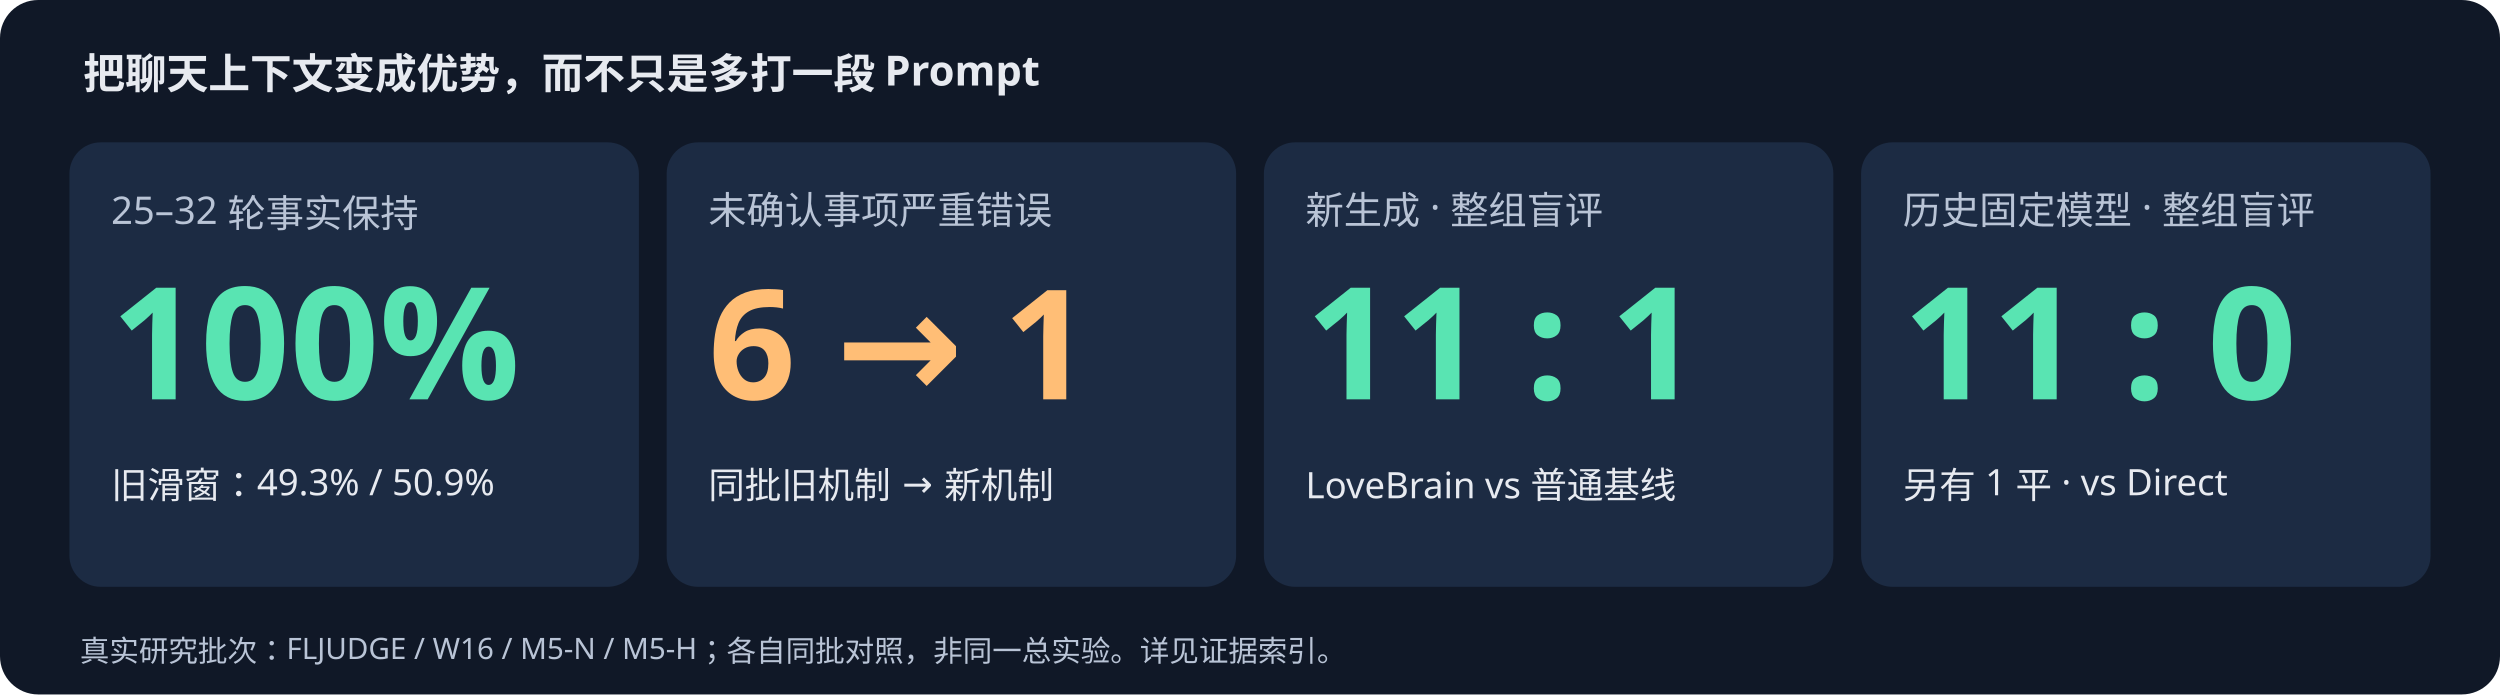
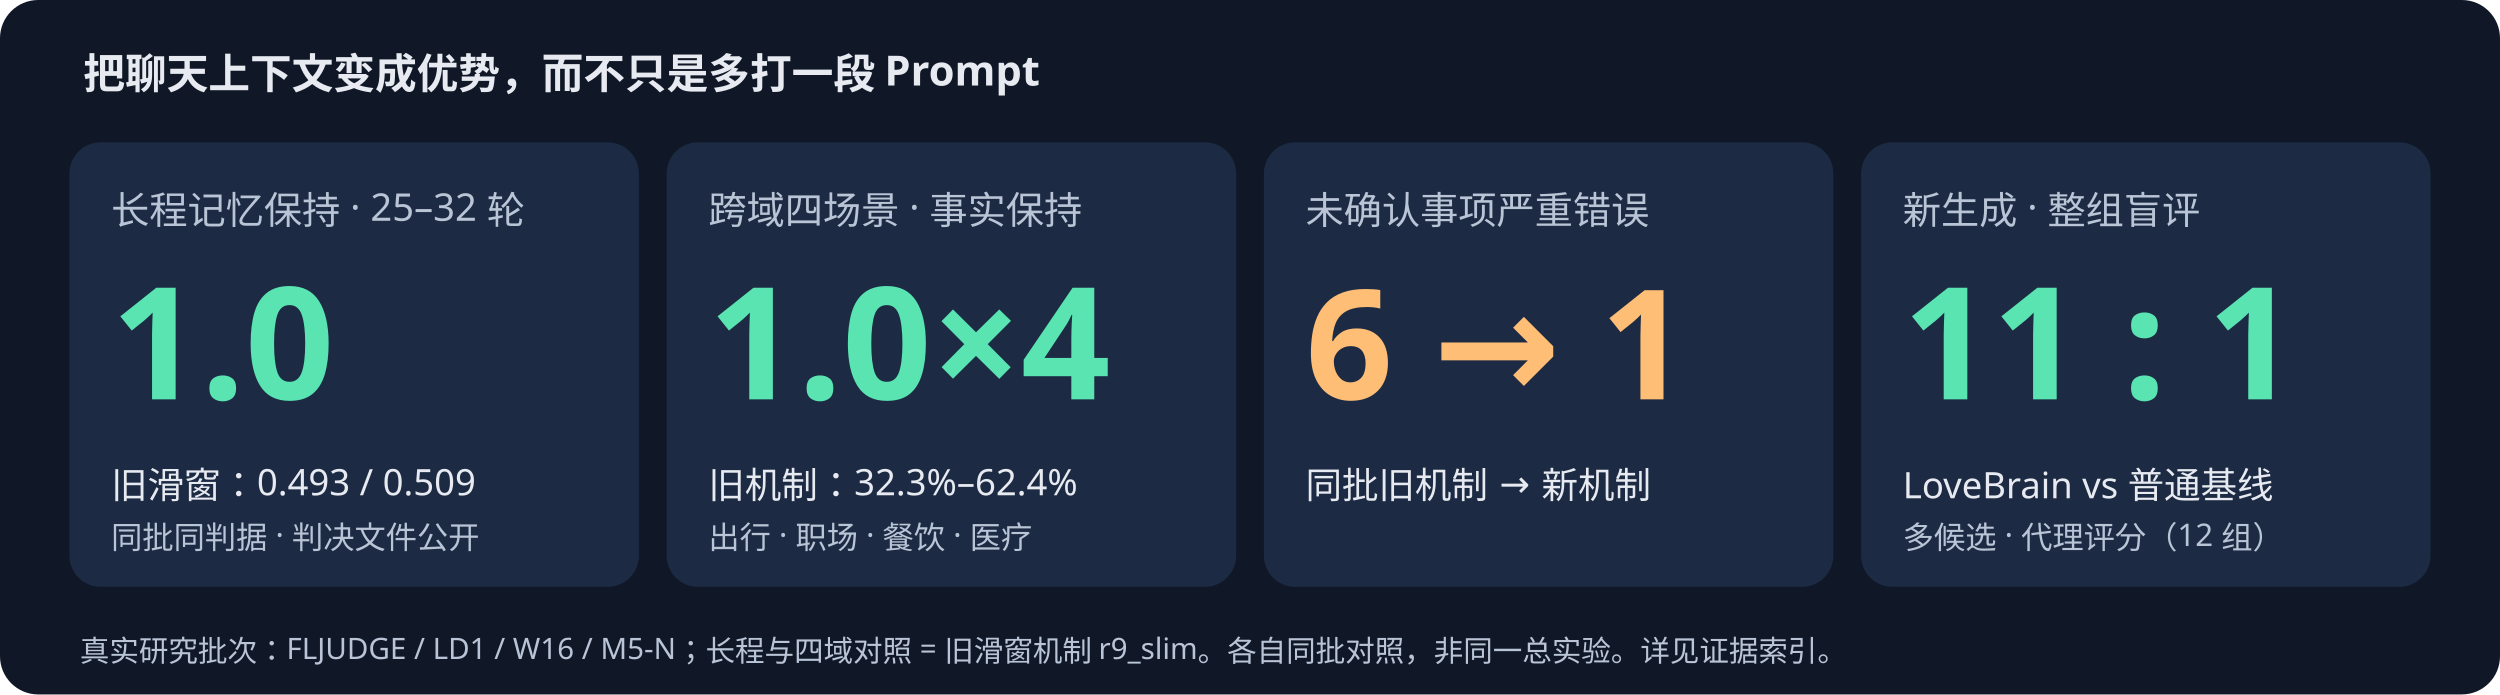
<svg xmlns="http://www.w3.org/2000/svg" viewBox="0 0 1440 400" role="img" aria-labelledby="title desc">
  <rect width="1440" height="400" rx="22" fill="#101827" />
  <text x="48" y="51" fill="#E7EAF0" font-size="24" font-weight="600" font-family="system-ui,'PingFang SC','Microsoft YaHei',sans-serif">把聊天上下文变成优势，而不只是多打一段 Prompt</text>
  <g font-family="system-ui,'PingFang SC','Microsoft YaHei',sans-serif">
    <rect x="40" y="82" width="328" height="256" rx="18" fill="#1C2B43" />
-     <text x="64" y="129" fill="#B9C4D6" font-size="22">25–32 轮事实保持</text>
-     <text x="64" y="230" fill="#59E4B2" font-size="90" font-weight="750">100%</text>
-     <text x="64" y="287" fill="#E7EAF0" font-size="21">旧滑窗：49.3% / 50.9%</text>
    <rect x="384" y="82" width="328" height="256" rx="18" fill="#1C2B43" />
-     <text x="408" y="129" fill="#B9C4D6" font-size="22">未确认事项严重错误</text>
-     <text x="408" y="230" fill="#FFBE76" font-size="88" font-weight="750">6 → 1</text>
-     <text x="408" y="287" fill="#E7EAF0" font-size="21">同批旧机制 → 新机制</text>
    <rect x="728" y="82" width="328" height="256" rx="18" fill="#1C2B43" />
-     <text x="752" y="129" fill="#B9C4D6" font-size="22">新生成 · 整组盲评</text>
-     <text x="752" y="230" fill="#59E4B2" font-size="90" font-weight="750">11 : 1</text>
-     <text x="752" y="287" fill="#E7EAF0" font-size="21">LoveBrain vs 普通基线</text>
    <rect x="1072" y="82" width="328" height="256" rx="18" fill="#1C2B43" />
-     <text x="1096" y="129" fill="#B9C4D6" font-size="22">历史固定模型 · 整组盲评</text>
-     <text x="1096" y="230" fill="#59E4B2" font-size="90" font-weight="750">11 : 0</text>
-     <text x="1096" y="287" fill="#E7EAF0" font-size="21">另有 1 平 · vs Direct</text>
+     <text x="64" y="129" fill="#B9C4D6" font-size="22">长程记忆保持 · 25–32 轮</text>
+     <text x="64" y="230" fill="#59E4B2" font-size="90" font-weight="750">1.0</text>
+     <text x="64" y="287" fill="#E7EAF0" font-size="21">旧滑窗：0.493 / 0.509</text>
+     <text x="64" y="316" fill="#B9C4D6" font-size="18">同批同判据 · 判决文件公开</text>
+     <text x="408" y="129" fill="#B9C4D6" font-size="22">跨域四场景 · 事实保持</text>
+     <text x="408" y="230" fill="#59E4B2" font-size="90" font-weight="750">1.0×4</text>
+     <text x="408" y="287" fill="#E7EAF0" font-size="21">旧机制：32.3%–62.4%</text>
+     <text x="408" y="316" fill="#B9C4D6" font-size="18">出行 · 职场 · 餐饮 · 医疗</text>
+     <text x="752" y="129" fill="#B9C4D6" font-size="22">未确认事项严重错误</text>
+     <text x="752" y="230" fill="#FFBE76" font-size="88" font-weight="750">6 → 1</text>
+     <text x="752" y="287" fill="#E7EAF0" font-size="21">同批旧机制 → 新机制</text>
+     <text x="1096" y="129" fill="#B9C4D6" font-size="22">新生成 · 整组盲评</text>
+     <text x="1096" y="230" fill="#59E4B2" font-size="90" font-weight="750">11 : 1</text>
+     <text x="1096" y="287" fill="#E7EAF0" font-size="21">LoveBrain vs 普通基线</text>
+     <text x="1096" y="316" fill="#B9C4D6" font-size="18">多候选 · 代理评分（12 组）</text>
  </g>
-   <text x="46" y="381" fill="#B9C4D6" font-size="17" font-family="system-ui,'PingFang SC','Microsoft YaHei',sans-serif">真实研究批次：FLJUDGE / W16 / M5-N / M5-H；各自同批对照，非同一总实验。详见证据索引。</text>
+   <text x="46" y="381" fill="#B9C4D6" font-size="17" font-family="system-ui,'PingFang SC','Microsoft YaHei',sans-serif">真实研究批次：FLJUDGE / LD1 / W16 / M5-N；长程与四域对照 = 旧滑窗机制 r9_slim。各自同批对照，非同一总实验。详见证据索引。</text>
</svg>
